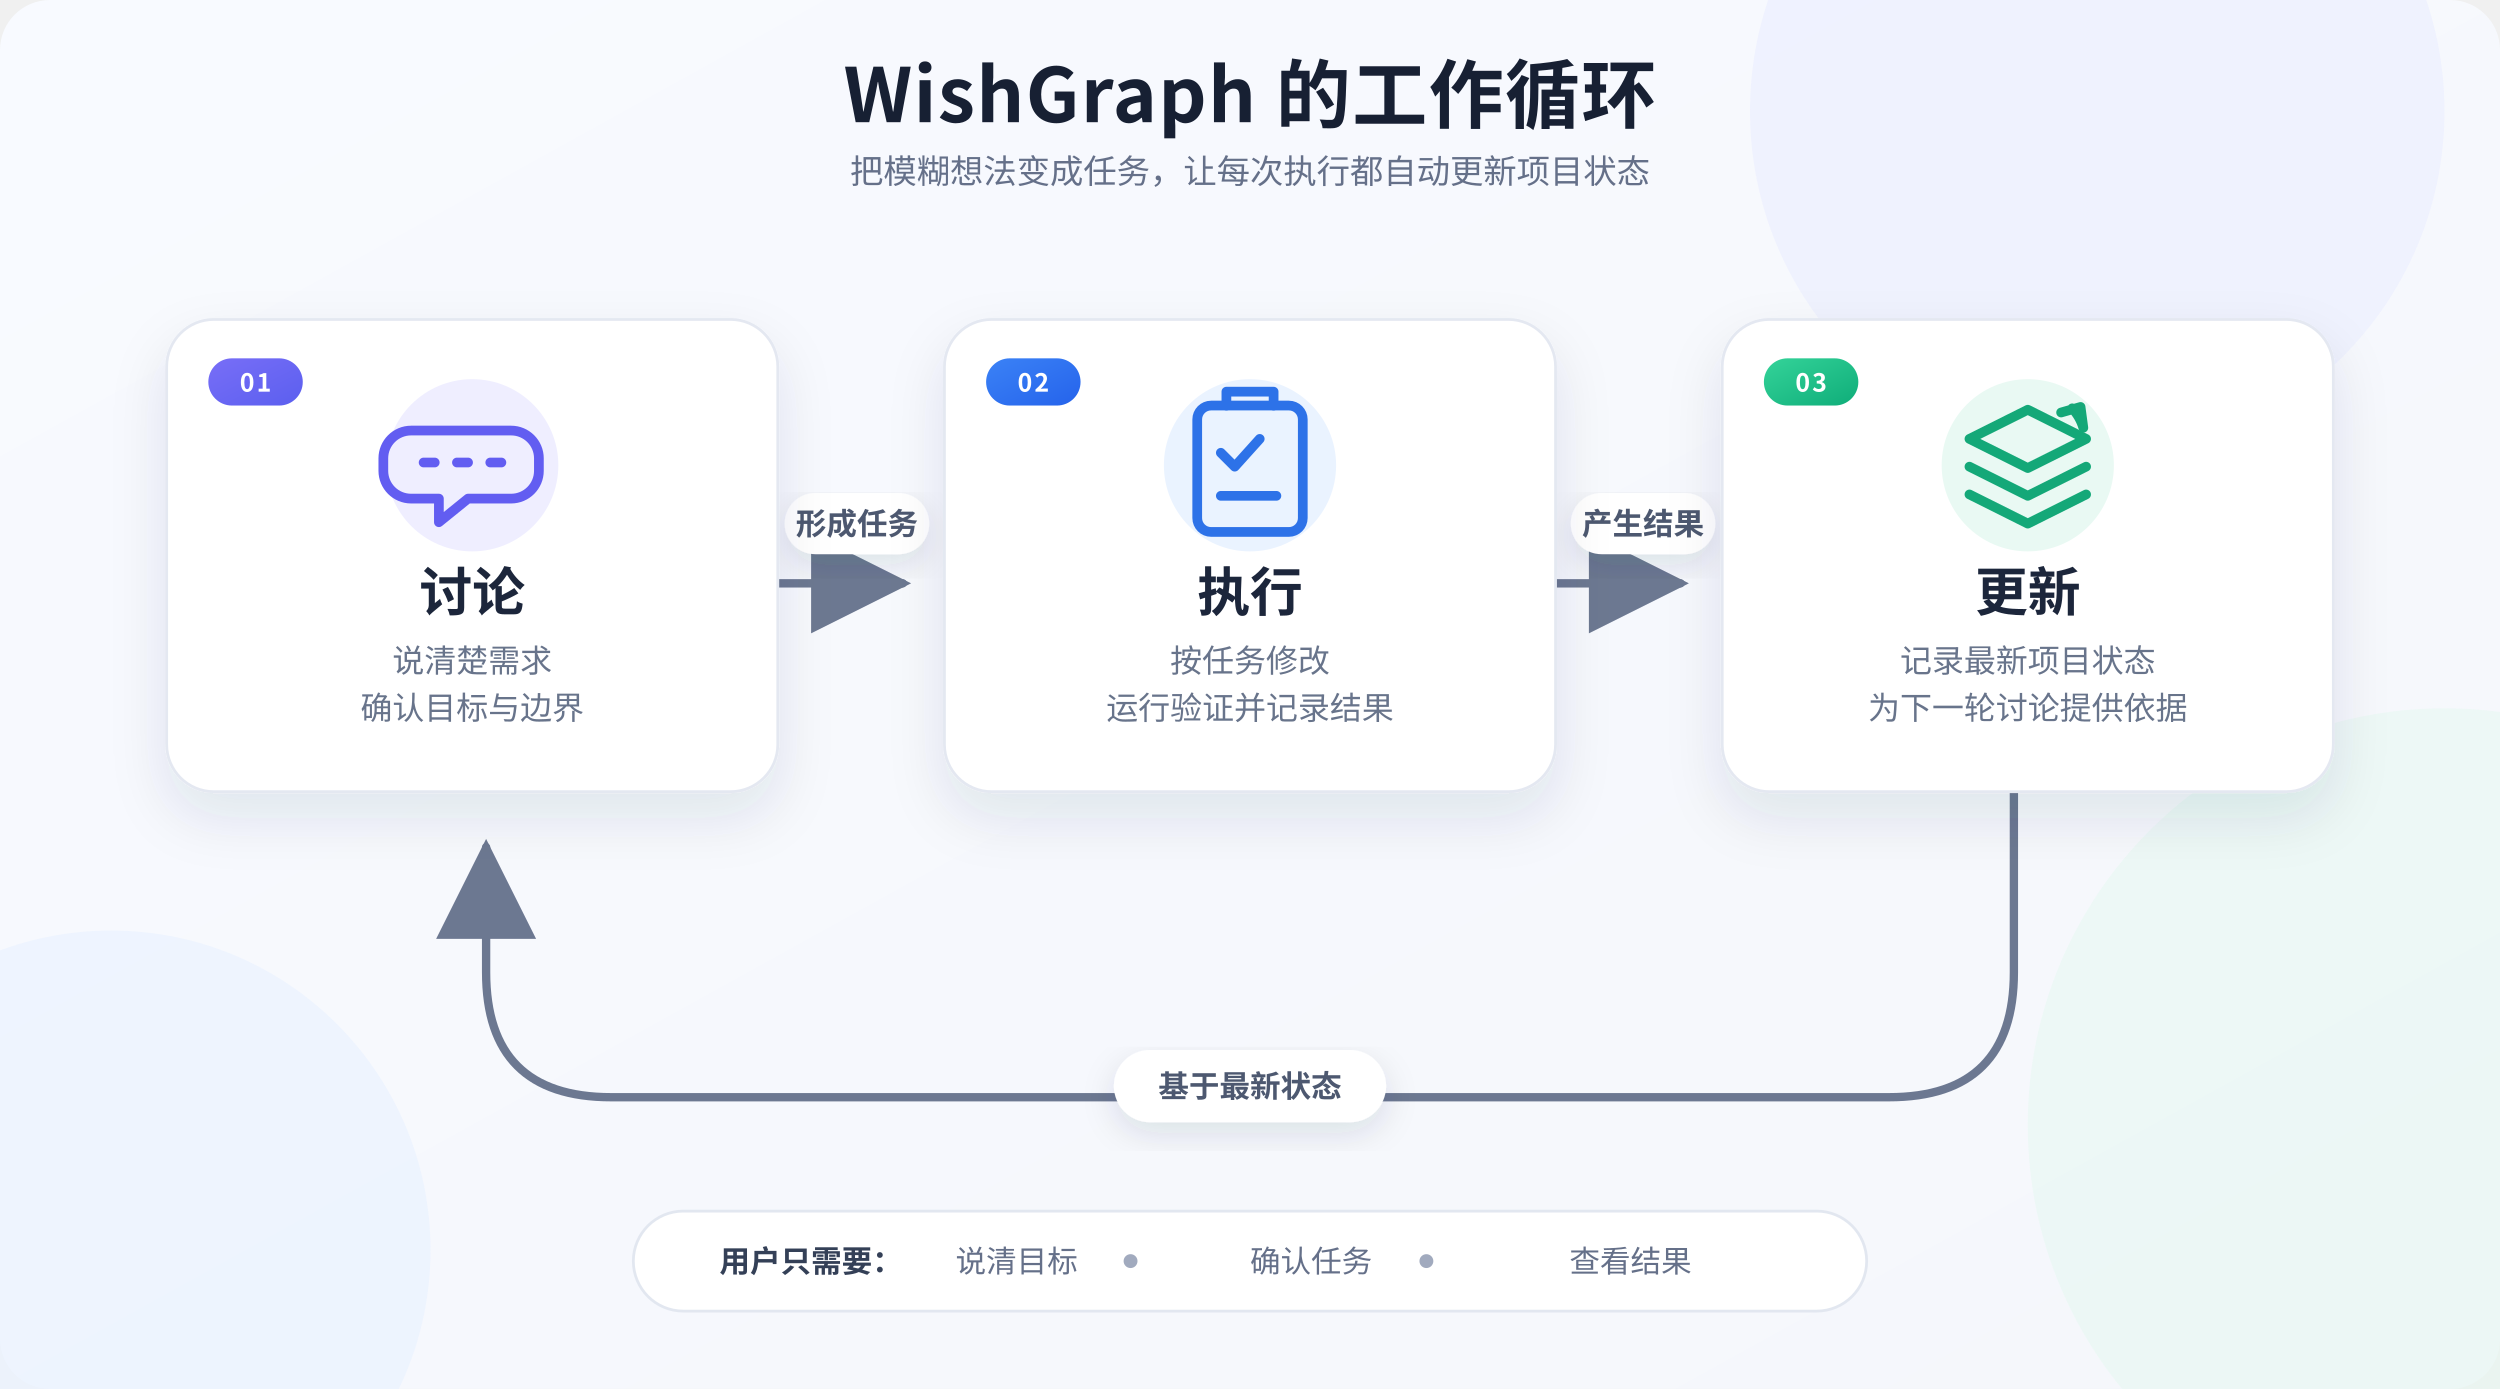
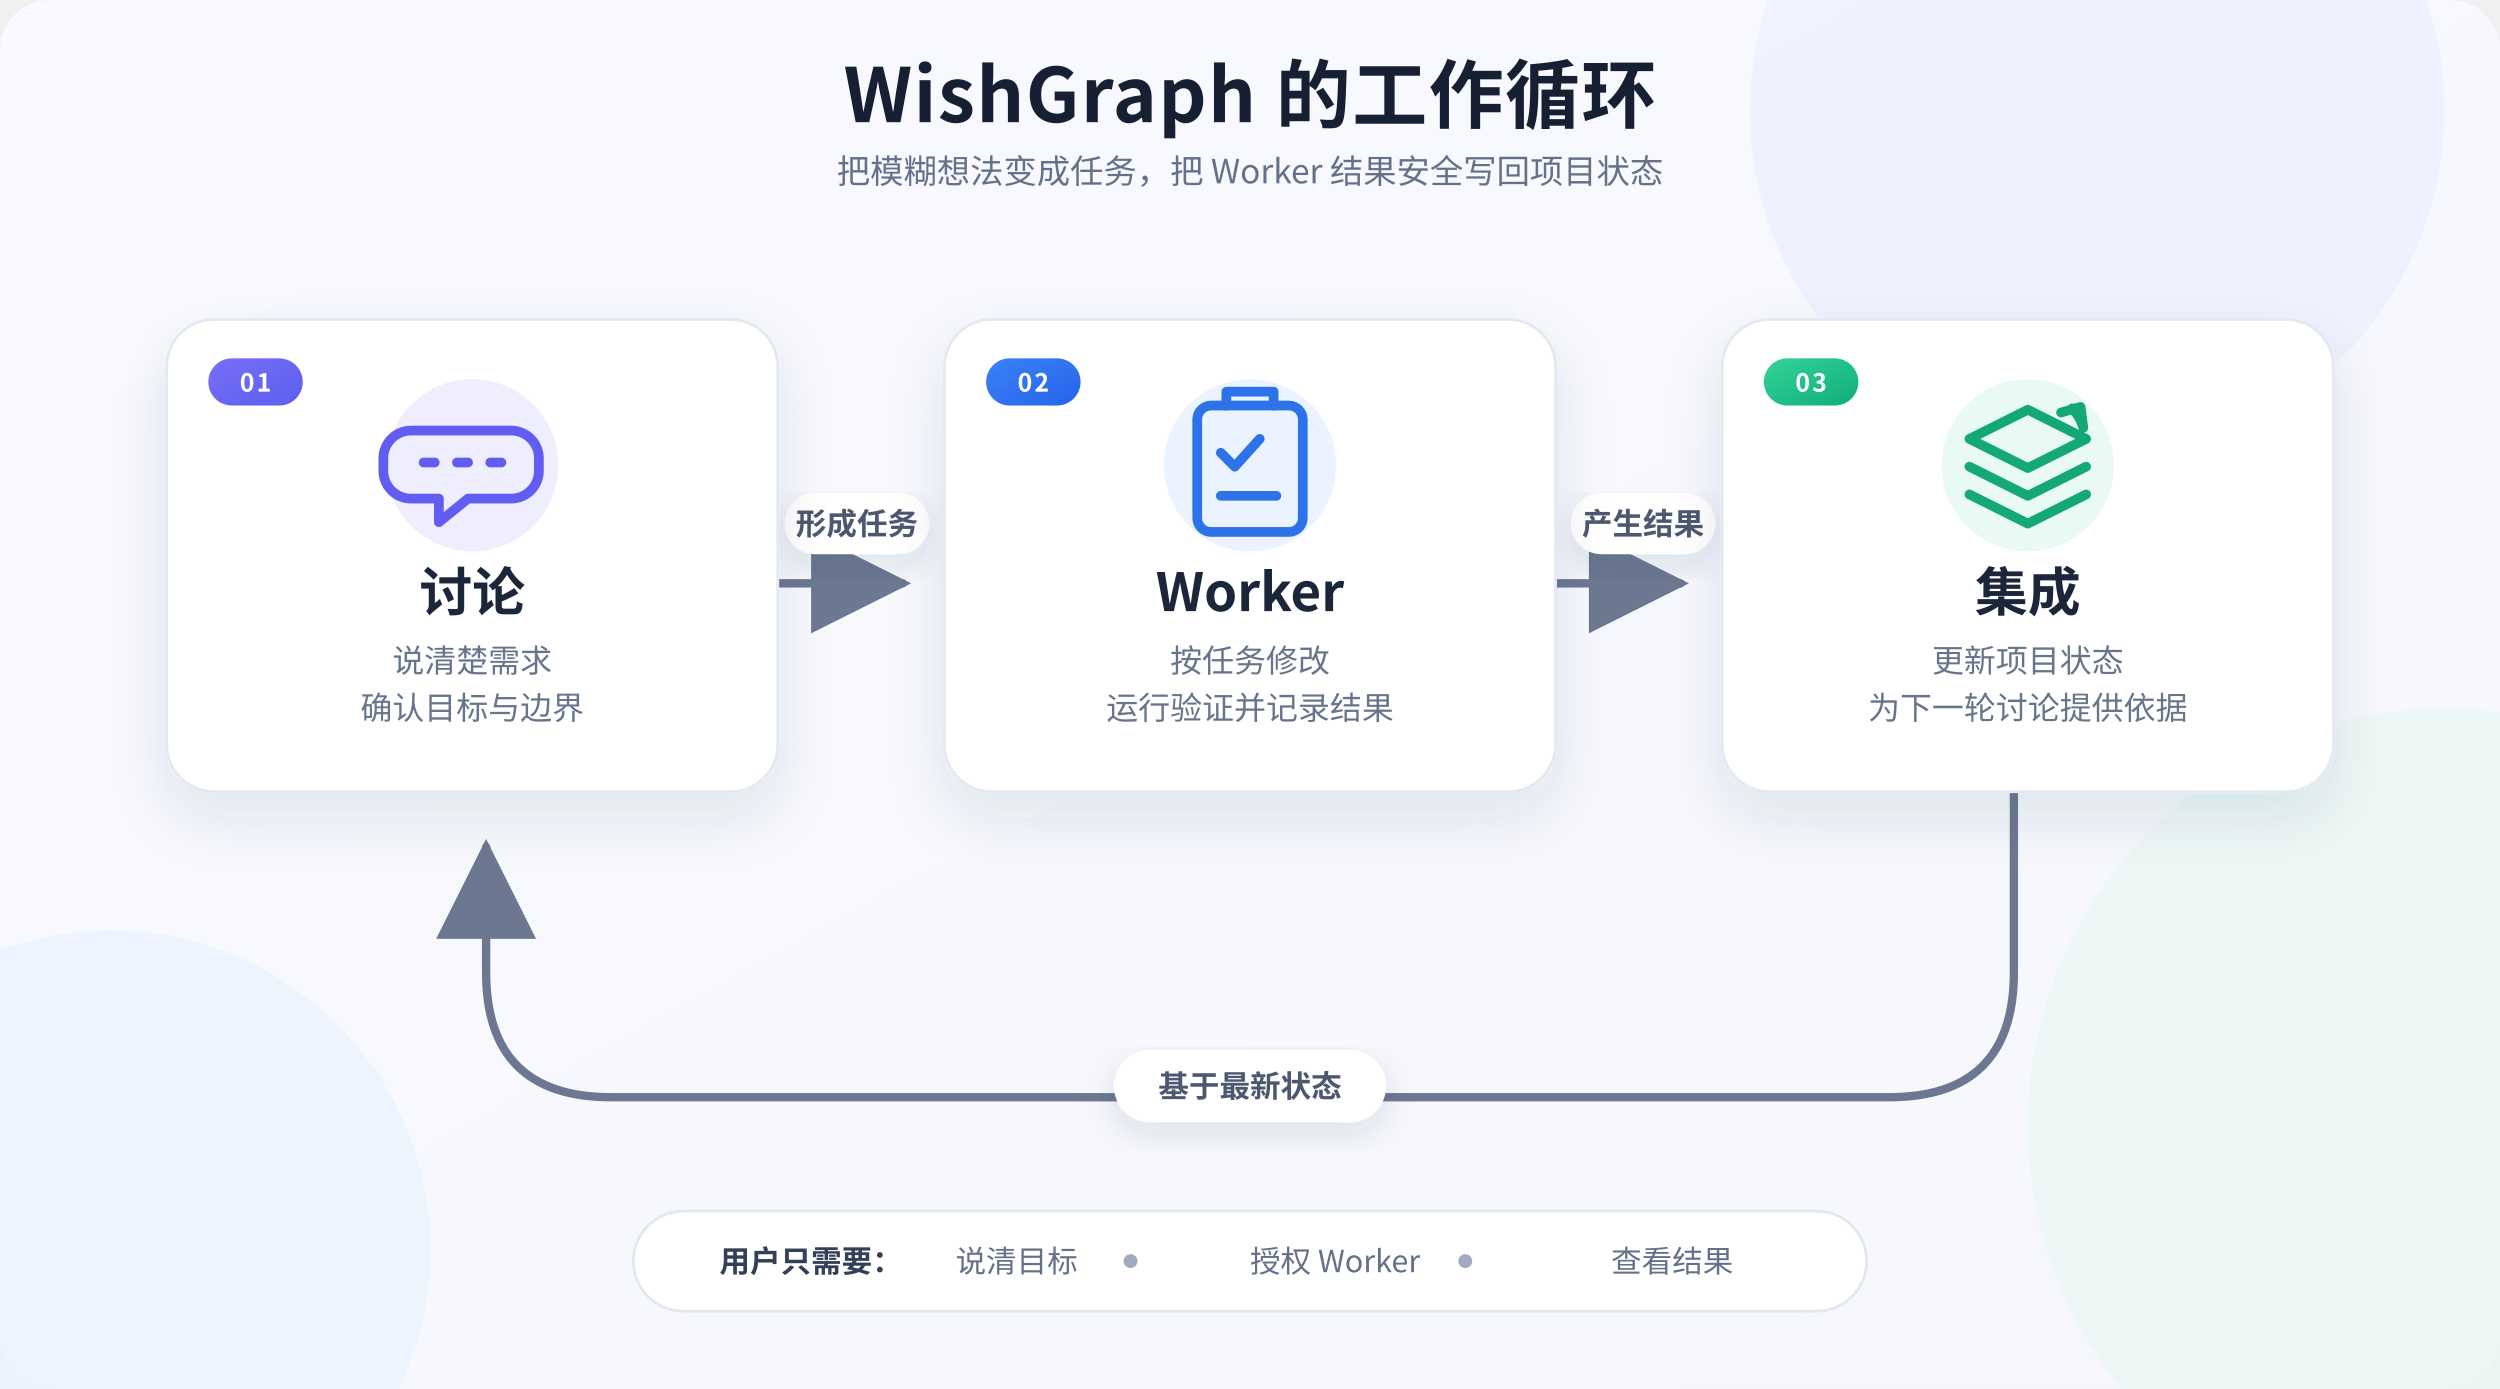
<svg xmlns="http://www.w3.org/2000/svg" width="1800" height="1000" viewBox="0 0 1800 1000" role="img" aria-labelledby="title desc">
  <defs>
    <linearGradient id="background" x1="0" y1="0" x2="1" y2="1">
      <stop offset="0" stop-color="#F8FAFF" />
      <stop offset="1" stop-color="#F5F7FB" />
    </linearGradient>
    <linearGradient id="discussionBadge" x1="0" y1="0" x2="1" y2="1">
      <stop offset="0" stop-color="#786EF7" />
      <stop offset="1" stop-color="#5B5FEF" />
    </linearGradient>
    <linearGradient id="executionBadge" x1="0" y1="0" x2="1" y2="1">
      <stop offset="0" stop-color="#3B82F6" />
      <stop offset="1" stop-color="#2563EB" />
    </linearGradient>
    <linearGradient id="updateBadge" x1="0" y1="0" x2="1" y2="1">
      <stop offset="0" stop-color="#34D399" />
      <stop offset="1" stop-color="#0FAD79" />
    </linearGradient>
    <filter id="shadow" x="-20%" y="-20%" width="140%" height="160%">
      <feDropShadow dx="0" dy="18" stdDeviation="20" flood-color="#25304A" flood-opacity="0.10" />
    </filter>
    <filter id="softShadow" x="-20%" y="-20%" width="140%" height="160%">
      <feDropShadow dx="0" dy="8" stdDeviation="12" flood-color="#25304A" flood-opacity="0.12" />
    </filter>
    <marker id="arrow" markerWidth="16" markerHeight="16" refX="11" refY="6" orient="auto" markerUnits="strokeWidth">
      <path d="M0,0 L12,6 L0,12 Z" fill="#6C7891" />
    </marker>
    <style>
      .font { font-family: "PingFang SC", "Noto Sans CJK SC", "Microsoft YaHei", sans-serif; }
      .title { font-size: 54px; font-weight: 700; fill: #172033; letter-spacing: 1px; }
      .subtitle { font-size: 24px; font-weight: 400; fill: #657089; }
      .step { font-size: 18px; font-weight: 700; fill: #FFFFFF; letter-spacing: 1.5px; }
      .card-title { font-size: 38px; font-weight: 700; fill: #1C263B; }
      .card-copy { font-size: 23px; font-weight: 400; fill: #68748B; }
      .arrow-label { font-size: 22px; font-weight: 600; fill: #4D5970; }
      .footer-label { font-size: 22px; font-weight: 600; fill: #344057; }
      .footer-copy { font-size: 22px; font-weight: 500; fill: #657089; }
    </style>
  </defs>
  <rect width="1800" height="1000" rx="36" fill="url(#background)" />
  <circle cx="1510" cy="80" r="250" fill="#E9ECFF" opacity="0.55" />
  <circle cx="1760" cy="810" r="300" fill="#E5F8F1" opacity="0.55" />
  <circle cx="80" cy="900" r="230" fill="#EAF2FF" opacity="0.7" />
  <g class="font" text-anchor="middle">
    <text x="900" y="88" class="title">WishGraph 的工作循环</text>
-     <text x="900" y="132" class="subtitle">把模糊想法变成任务，让每次执行都自动更新项目状态</text>
+     <text x="900" y="132" class="subtitle">把模糊想法变成任务，把 Worker 结果安全写回项目状态</text>
  </g>
  <g fill="none" stroke="#6C7891" stroke-width="6" stroke-linecap="round" stroke-linejoin="round" marker-end="url(#arrow)">
    <path d="M560 420 H650" />
    <path d="M1120 420 H1210" />
    <path d="M1450 570 V700 Q1450 790 1360 790 H440 Q350 790 350 700 V610" />
  </g>
  <g class="font" text-anchor="middle">
    <g filter="url(#softShadow)">
      <rect x="565" y="355" width="104" height="44" rx="22" fill="#FFFFFF" />
      <text x="617" y="385" class="arrow-label">形成任务</text>
    </g>
    <g filter="url(#softShadow)">
      <rect x="1131" y="355" width="104" height="44" rx="22" fill="#FFFFFF" />
      <text x="1183" y="385" class="arrow-label">产生结果</text>
    </g>
    <g filter="url(#softShadow)">
      <rect x="802" y="756" width="196" height="52" rx="26" fill="#FFFFFF" />
      <text x="900" y="790" class="arrow-label">基于最新状态</text>
    </g>
  </g>
  <g filter="url(#shadow)">
    <rect x="120" y="230" width="440" height="340" rx="34" fill="#FFFFFF" stroke="#E4E8F1" stroke-width="2" />
  </g>
  <rect x="150" y="258" width="68" height="34" rx="17" fill="url(#discussionBadge)" />
  <text x="184" y="282" class="font step" text-anchor="middle">01</text>
  <circle cx="340" cy="335" r="62" fill="#EFEEFF" />
  <g fill="none" stroke="#625DF1" stroke-width="7" stroke-linecap="round" stroke-linejoin="round">
    <path d="M296 310 h72 a20 20 0 0 1 20 20 v9 a20 20 0 0 1-20 20 h-31 l-21 17 v-17 h-20 a20 20 0 0 1-20-20 v-9 a20 20 0 0 1 20-20z" />
    <path d="M305 333 h8 M329 333 h8 M353 333 h8" />
  </g>
  <g class="font" text-anchor="middle">
    <text x="340" y="440" class="card-title">讨论</text>
    <text x="340" y="484" class="card-copy">说清楚需求</text>
    <text x="340" y="518" class="card-copy">确认目标与边界</text>
  </g>
  <g filter="url(#shadow)">
    <rect x="680" y="230" width="440" height="340" rx="34" fill="#FFFFFF" stroke="#E4E8F1" stroke-width="2" />
  </g>
  <rect x="710" y="258" width="68" height="34" rx="17" fill="url(#executionBadge)" />
  <text x="744" y="282" class="font step" text-anchor="middle">02</text>
  <circle cx="900" cy="335" r="62" fill="#EAF3FF" />
  <g fill="none" stroke="#2D72E8" stroke-width="7" stroke-linecap="round" stroke-linejoin="round">
    <rect x="862" y="292" width="76" height="91" rx="10" />
    <path d="M883 292 v-10 h34 v10 M879 326 l10 10 18-20 M879 357 h40" />
  </g>
  <g class="font" text-anchor="middle">
-     <text x="900" y="440" class="card-title">执行</text>
+     <text x="900" y="440" class="card-title">Worker</text>
    <text x="900" y="484" class="card-copy">按任务修改</text>
    <text x="900" y="518" class="card-copy">运行验证并记录结果</text>
  </g>
  <g filter="url(#shadow)">
    <rect x="1240" y="230" width="440" height="340" rx="34" fill="#FFFFFF" stroke="#E4E8F1" stroke-width="2" />
  </g>
  <rect x="1270" y="258" width="68" height="34" rx="17" fill="url(#updateBadge)" />
  <text x="1304" y="282" class="font step" text-anchor="middle">03</text>
  <circle cx="1460" cy="335" r="62" fill="#E9F9F3" />
  <g fill="none" stroke="#14A878" stroke-width="7" stroke-linecap="round" stroke-linejoin="round">
    <path d="M1418 316 l42-21 42 21-42 21z M1418 336 l42 21 42-21 M1418 356 l42 21 42-21" />
    <path d="M1492 294 a35 35 0 0 1 8 14 M1500 308 l-2-15-14 4" />
  </g>
  <g class="font" text-anchor="middle">
-     <text x="1460" y="440" class="card-title">更新</text>
-     <text x="1460" y="484" class="card-copy">记录最新项目状态</text>
+     <text x="1460" y="440" class="card-title">集成</text>
+     <text x="1460" y="484" class="card-copy">更新项目状态</text>
    <text x="1460" y="518" class="card-copy">为下一轮讨论提供依据</text>
  </g>
  <g class="font">
    <rect x="456" y="872" width="888" height="72" rx="36" fill="#FFFFFF" stroke="#E2E7F0" stroke-width="2" />
    <text x="518" y="916" class="footer-label">用户只需要：</text>
    <text x="688" y="916" class="footer-copy">说清目标</text>
    <circle cx="814" cy="908" r="5" fill="#A1AABE" />
-     <text x="900" y="916" class="footer-copy">确认任务</text>
-     <circle cx="1027" cy="908" r="5" fill="#A1AABE" />
-     <text x="1130" y="916" class="footer-copy">查看结果</text>
+     <text x="900" y="916" class="footer-copy">授权 Worker</text>
+     <circle cx="1055" cy="908" r="5" fill="#A1AABE" />
+     <text x="1160" y="916" class="footer-copy">查看结果</text>
  </g>
</svg>
